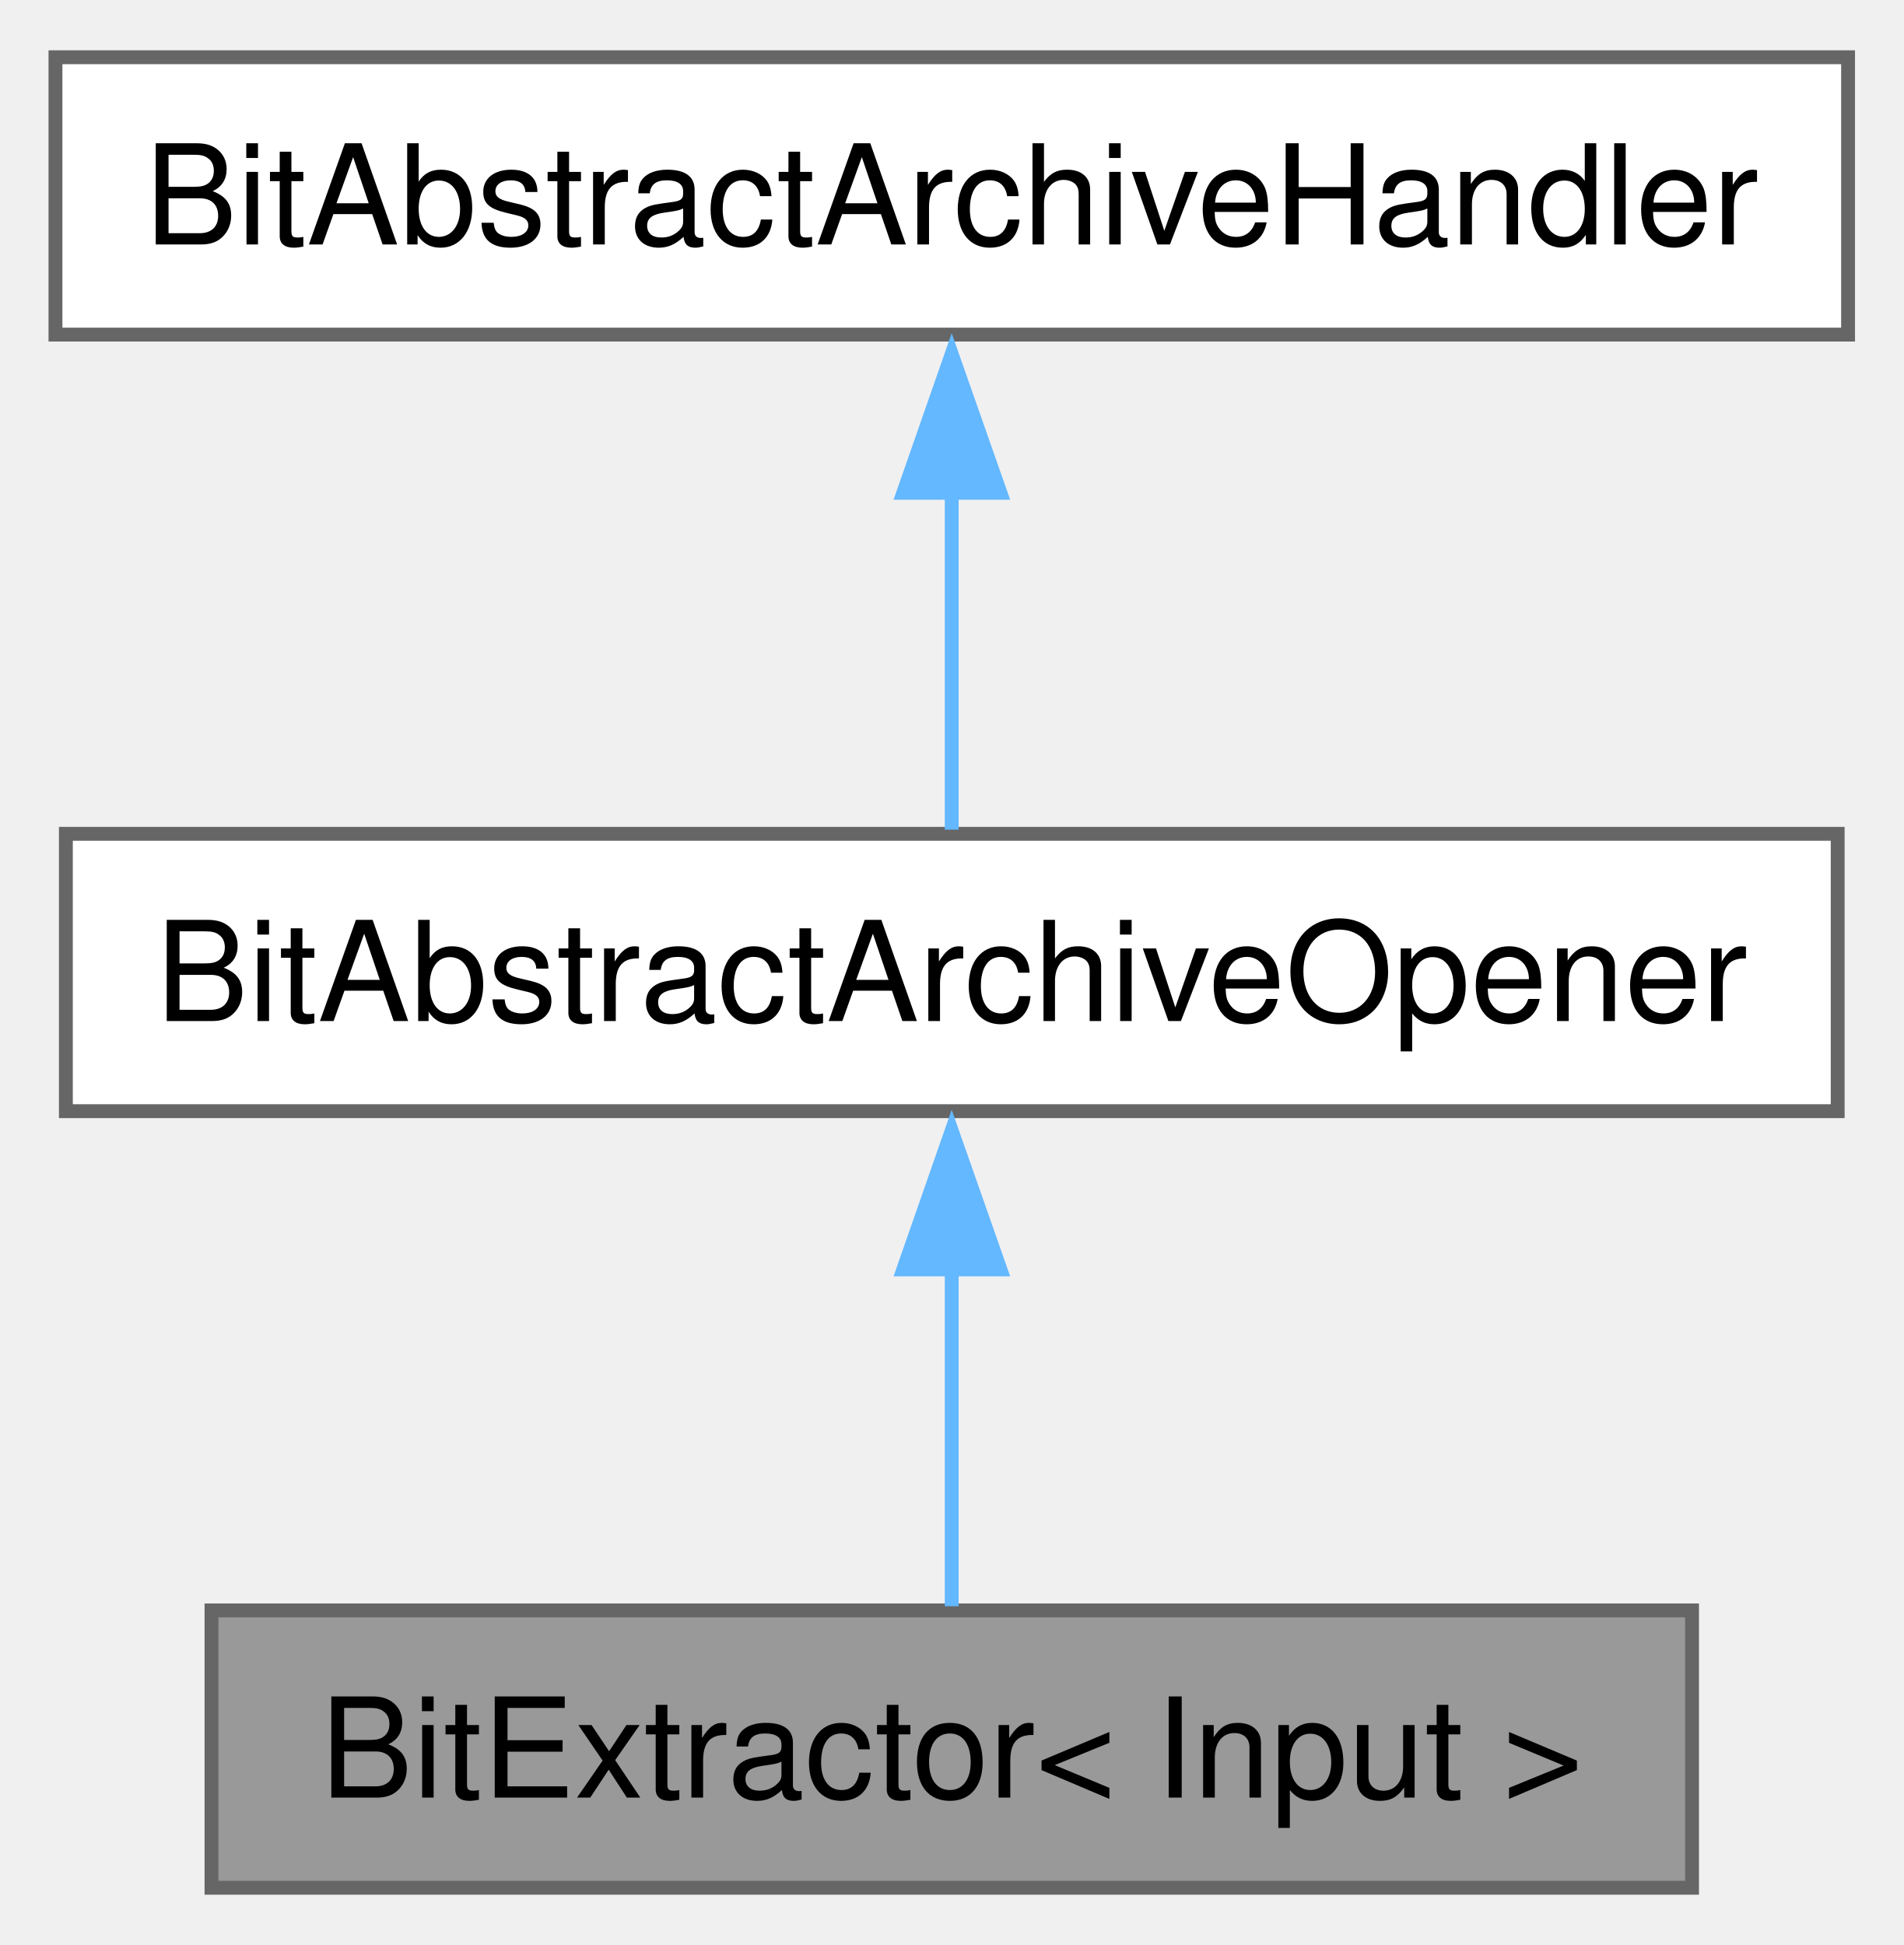
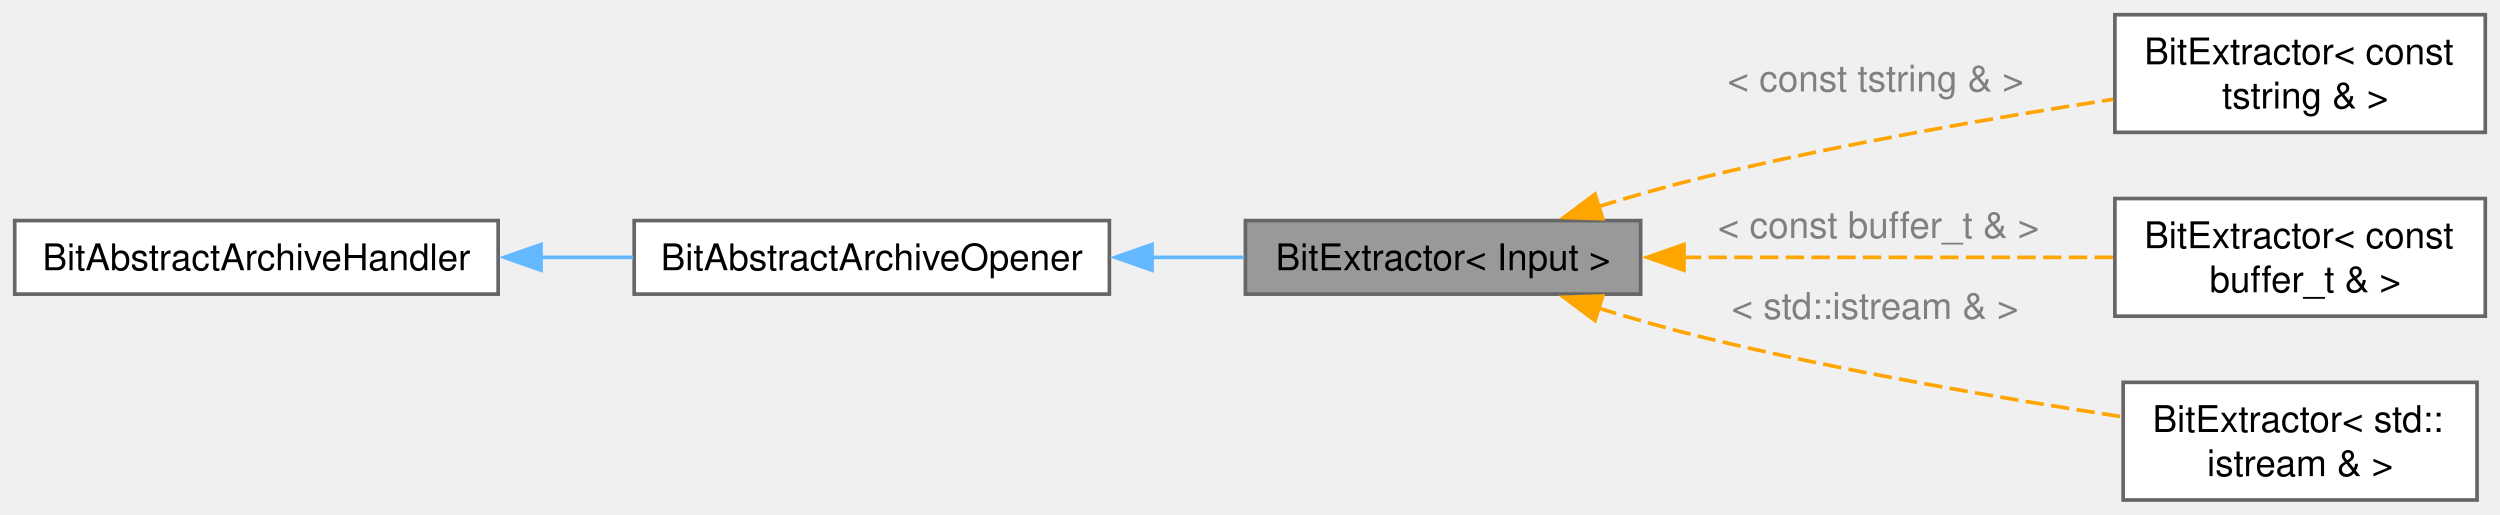
- <svg xmlns="http://www.w3.org/2000/svg" xmlns:xlink="http://www.w3.org/1999/xlink" width="137pt" height="140pt" viewBox="0.00 0.00 137.25 140.00">
+ <svg xmlns="http://www.w3.org/2000/svg" xmlns:xlink="http://www.w3.org/1999/xlink" width="680pt" height="140pt" viewBox="0.00 0.00 680.00 140.00">
  <g id="graph0" class="graph" transform="scale(1 1) rotate(0) translate(4 136)">
    <g id="Node000001" class="node">
      <g id="a_Node000001">
        <a xlink:title="The BitExtractor template class allows extracting the content of archives from supported input types.">
-           <polygon fill="#999999" stroke="#666666" points="118,-20 11.25,-20 11.25,0 118,0 118,-20" />
-           <text text-anchor="middle" x="64.62" y="-6.5" font-family="Helvetica,sans-Serif" font-size="10.00">BitExtractor&lt; Input &gt;</text>
+           <polygon fill="#999999" stroke="#666666" points="442.25,-76 334.75,-76 334.75,-56 442.25,-56 442.25,-76" />
+           <text xml:space="preserve" text-anchor="middle" x="388.5" y="-62.5" font-family="Helvetica,sans-Serif" font-size="10.00">BitExtractor&lt; Input &gt;</text>
        </a>
      </g>
+     </g>
+     <g id="Node000004" class="node">
+       <g id="a_Node000004">
+         <a xlink:href="classbit7z_1_1_bit_extractor.html" target="_top" xlink:title=" ">
+           <polygon fill="white" stroke="#666666" points="672,-132 571.25,-132 571.25,-100 672,-100 672,-132" />
+           <text xml:space="preserve" text-anchor="start" x="579.25" y="-118.5" font-family="Helvetica,sans-Serif" font-size="10.00">BitExtractor&lt; const</text>
+           <text xml:space="preserve" text-anchor="middle" x="621.62" y="-106.5" font-family="Helvetica,sans-Serif" font-size="10.00"> tstring &amp; &gt;</text>
+         </a>
+       </g>
+     </g>
+     <g id="edge3_Node000001_Node000004" class="edge">
+       <g id="a_edge3_Node000001_Node000004">
+         <a xlink:title=" ">
+           <path fill="none" stroke="orange" stroke-dasharray="5,2" d="M430.81,-79.82C440.41,-82.76 450.63,-85.68 460.25,-88 496.93,-96.87 538.96,-104.1 570.8,-108.99" />
+           <polygon fill="orange" stroke="orange" points="431.94,-76.51 421.35,-76.85 429.84,-83.19 431.94,-76.51" />
+         </a>
+       </g>
+       <text xml:space="preserve" text-anchor="start" x="465.88" y="-111.12" font-family="Helvetica,sans-Serif" font-size="10.00" fill="grey">&lt; const tstring &amp; &gt;</text>
+     </g>
+     <g id="Node000005" class="node">
+       <g id="a_Node000005">
+         <a xlink:href="classbit7z_1_1_bit_extractor.html" target="_top" xlink:title=" ">
+           <polygon fill="white" stroke="#666666" points="672,-82 571.25,-82 571.25,-50 672,-50 672,-82" />
+           <text xml:space="preserve" text-anchor="start" x="579.25" y="-68.5" font-family="Helvetica,sans-Serif" font-size="10.00">BitExtractor&lt; const</text>
+           <text xml:space="preserve" text-anchor="middle" x="621.62" y="-56.5" font-family="Helvetica,sans-Serif" font-size="10.00"> buffer_t &amp; &gt;</text>
+         </a>
+       </g>
+     </g>
+     <g id="edge4_Node000001_Node000005" class="edge">
+       <g id="a_edge4_Node000001_Node000005">
+         <a xlink:title=" ">
+           <path fill="none" stroke="orange" stroke-dasharray="5,2" d="M453.72,-66C490.8,-66 536.73,-66 571.01,-66" />
+           <polygon fill="orange" stroke="orange" points="454.04,-62.5 444.04,-66 454.04,-69.5 454.04,-62.5" />
+         </a>
+       </g>
+       <text xml:space="preserve" text-anchor="start" x="463.25" y="-71.25" font-family="Helvetica,sans-Serif" font-size="10.00" fill="grey">&lt; const buffer_t &amp; &gt;</text>
+     </g>
+     <g id="Node000006" class="node">
+       <g id="a_Node000006">
+         <a xlink:title=" ">
+           <polygon fill="white" stroke="#666666" points="669.75,-32 573.5,-32 573.5,0 669.75,0 669.75,-32" />
+           <text xml:space="preserve" text-anchor="start" x="581.5" y="-18.5" font-family="Helvetica,sans-Serif" font-size="10.00">BitExtractor&lt; std::</text>
+           <text xml:space="preserve" text-anchor="middle" x="621.62" y="-6.5" font-family="Helvetica,sans-Serif" font-size="10.00">istream &amp; &gt;</text>
+         </a>
+       </g>
+     </g>
+     <g id="edge5_Node000001_Node000006" class="edge">
+       <g id="a_edge5_Node000001_Node000006">
+         <a xlink:title=" ">
+           <path fill="none" stroke="orange" stroke-dasharray="5,2" d="M430.81,-52.18C440.41,-49.24 450.63,-46.32 460.25,-44 497.89,-34.9 541.17,-27.52 573.28,-22.63" />
+           <polygon fill="orange" stroke="orange" points="429.84,-48.81 421.35,-55.15 431.94,-55.49 429.84,-48.81" />
+         </a>
+       </g>
+       <text xml:space="preserve" text-anchor="start" x="467" y="-49.25" font-family="Helvetica,sans-Serif" font-size="10.00" fill="grey">&lt; std::istream &amp; &gt;</text>
    </g>
    <g id="Node000002" class="node">
      <g id="a_Node000002">
        <a xlink:href="classbit7z_1_1_bit_abstract_archive_opener.html" target="_top" xlink:title="The BitAbstractArchiveOpener abstract class represents a generic archive opener.">
-           <polygon fill="white" stroke="#666666" points="128.5,-76 0.75,-76 0.75,-56 128.5,-56 128.5,-76" />
-           <text text-anchor="middle" x="64.62" y="-62.5" font-family="Helvetica,sans-Serif" font-size="10.00">BitAbstractArchiveOpener</text>
+           <polygon fill="white" stroke="#666666" points="297.75,-76 168.5,-76 168.5,-56 297.75,-56 297.75,-76" />
+           <text xml:space="preserve" text-anchor="middle" x="233.12" y="-62.5" font-family="Helvetica,sans-Serif" font-size="10.00">BitAbstractArchiveOpener</text>
        </a>
      </g>
    </g>
    <g id="edge1_Node000001_Node000002" class="edge">
      <g id="a_edge1_Node000001_Node000002">
        <a xlink:title=" ">
-           <path fill="none" stroke="#63b8ff" d="M64.62,-44.71C64.62,-36.32 64.62,-27.01 64.62,-20.3" />
-           <polygon fill="#63b8ff" stroke="#63b8ff" points="61.13,-44.59 64.62,-54.59 68.13,-44.59 61.13,-44.59" />
+           <path fill="none" stroke="#63b8ff" d="M309.35,-66C317.83,-66 326.34,-66 334.45,-66" />
+           <polygon fill="#63b8ff" stroke="#63b8ff" points="309.35,-62.5 299.35,-66 309.35,-69.5 309.35,-62.5" />
        </a>
      </g>
    </g>
    <g id="Node000003" class="node">
      <g id="a_Node000003">
        <a xlink:href="classbit7z_1_1_bit_abstract_archive_handler.html" target="_top" xlink:title="Abstract class representing a generic archive handler.">
-           <polygon fill="white" stroke="#666666" points="129.25,-132 0,-132 0,-112 129.25,-112 129.25,-132" />
-           <text text-anchor="middle" x="64.62" y="-118.5" font-family="Helvetica,sans-Serif" font-size="10.00">BitAbstractArchiveHandler</text>
+           <polygon fill="white" stroke="#666666" points="131.5,-76 0,-76 0,-56 131.5,-56 131.5,-76" />
+           <text xml:space="preserve" text-anchor="middle" x="65.75" y="-62.5" font-family="Helvetica,sans-Serif" font-size="10.00">BitAbstractArchiveHandler</text>
        </a>
      </g>
    </g>
    <g id="edge2_Node000002_Node000003" class="edge">
      <g id="a_edge2_Node000002_Node000003">
        <a xlink:title=" ">
-           <path fill="none" stroke="#63b8ff" d="M64.62,-100.71C64.62,-92.32 64.62,-83.01 64.62,-76.3" />
-           <polygon fill="#63b8ff" stroke="#63b8ff" points="61.13,-100.59 64.62,-110.59 68.13,-100.59 61.13,-100.59" />
+           <path fill="none" stroke="#63b8ff" d="M143.04,-66C151.47,-66 159.99,-66 168.24,-66" />
+           <polygon fill="#63b8ff" stroke="#63b8ff" points="143.15,-62.5 133.15,-66 143.15,-69.5 143.15,-62.5" />
        </a>
      </g>
    </g>
  </g>
</svg>
